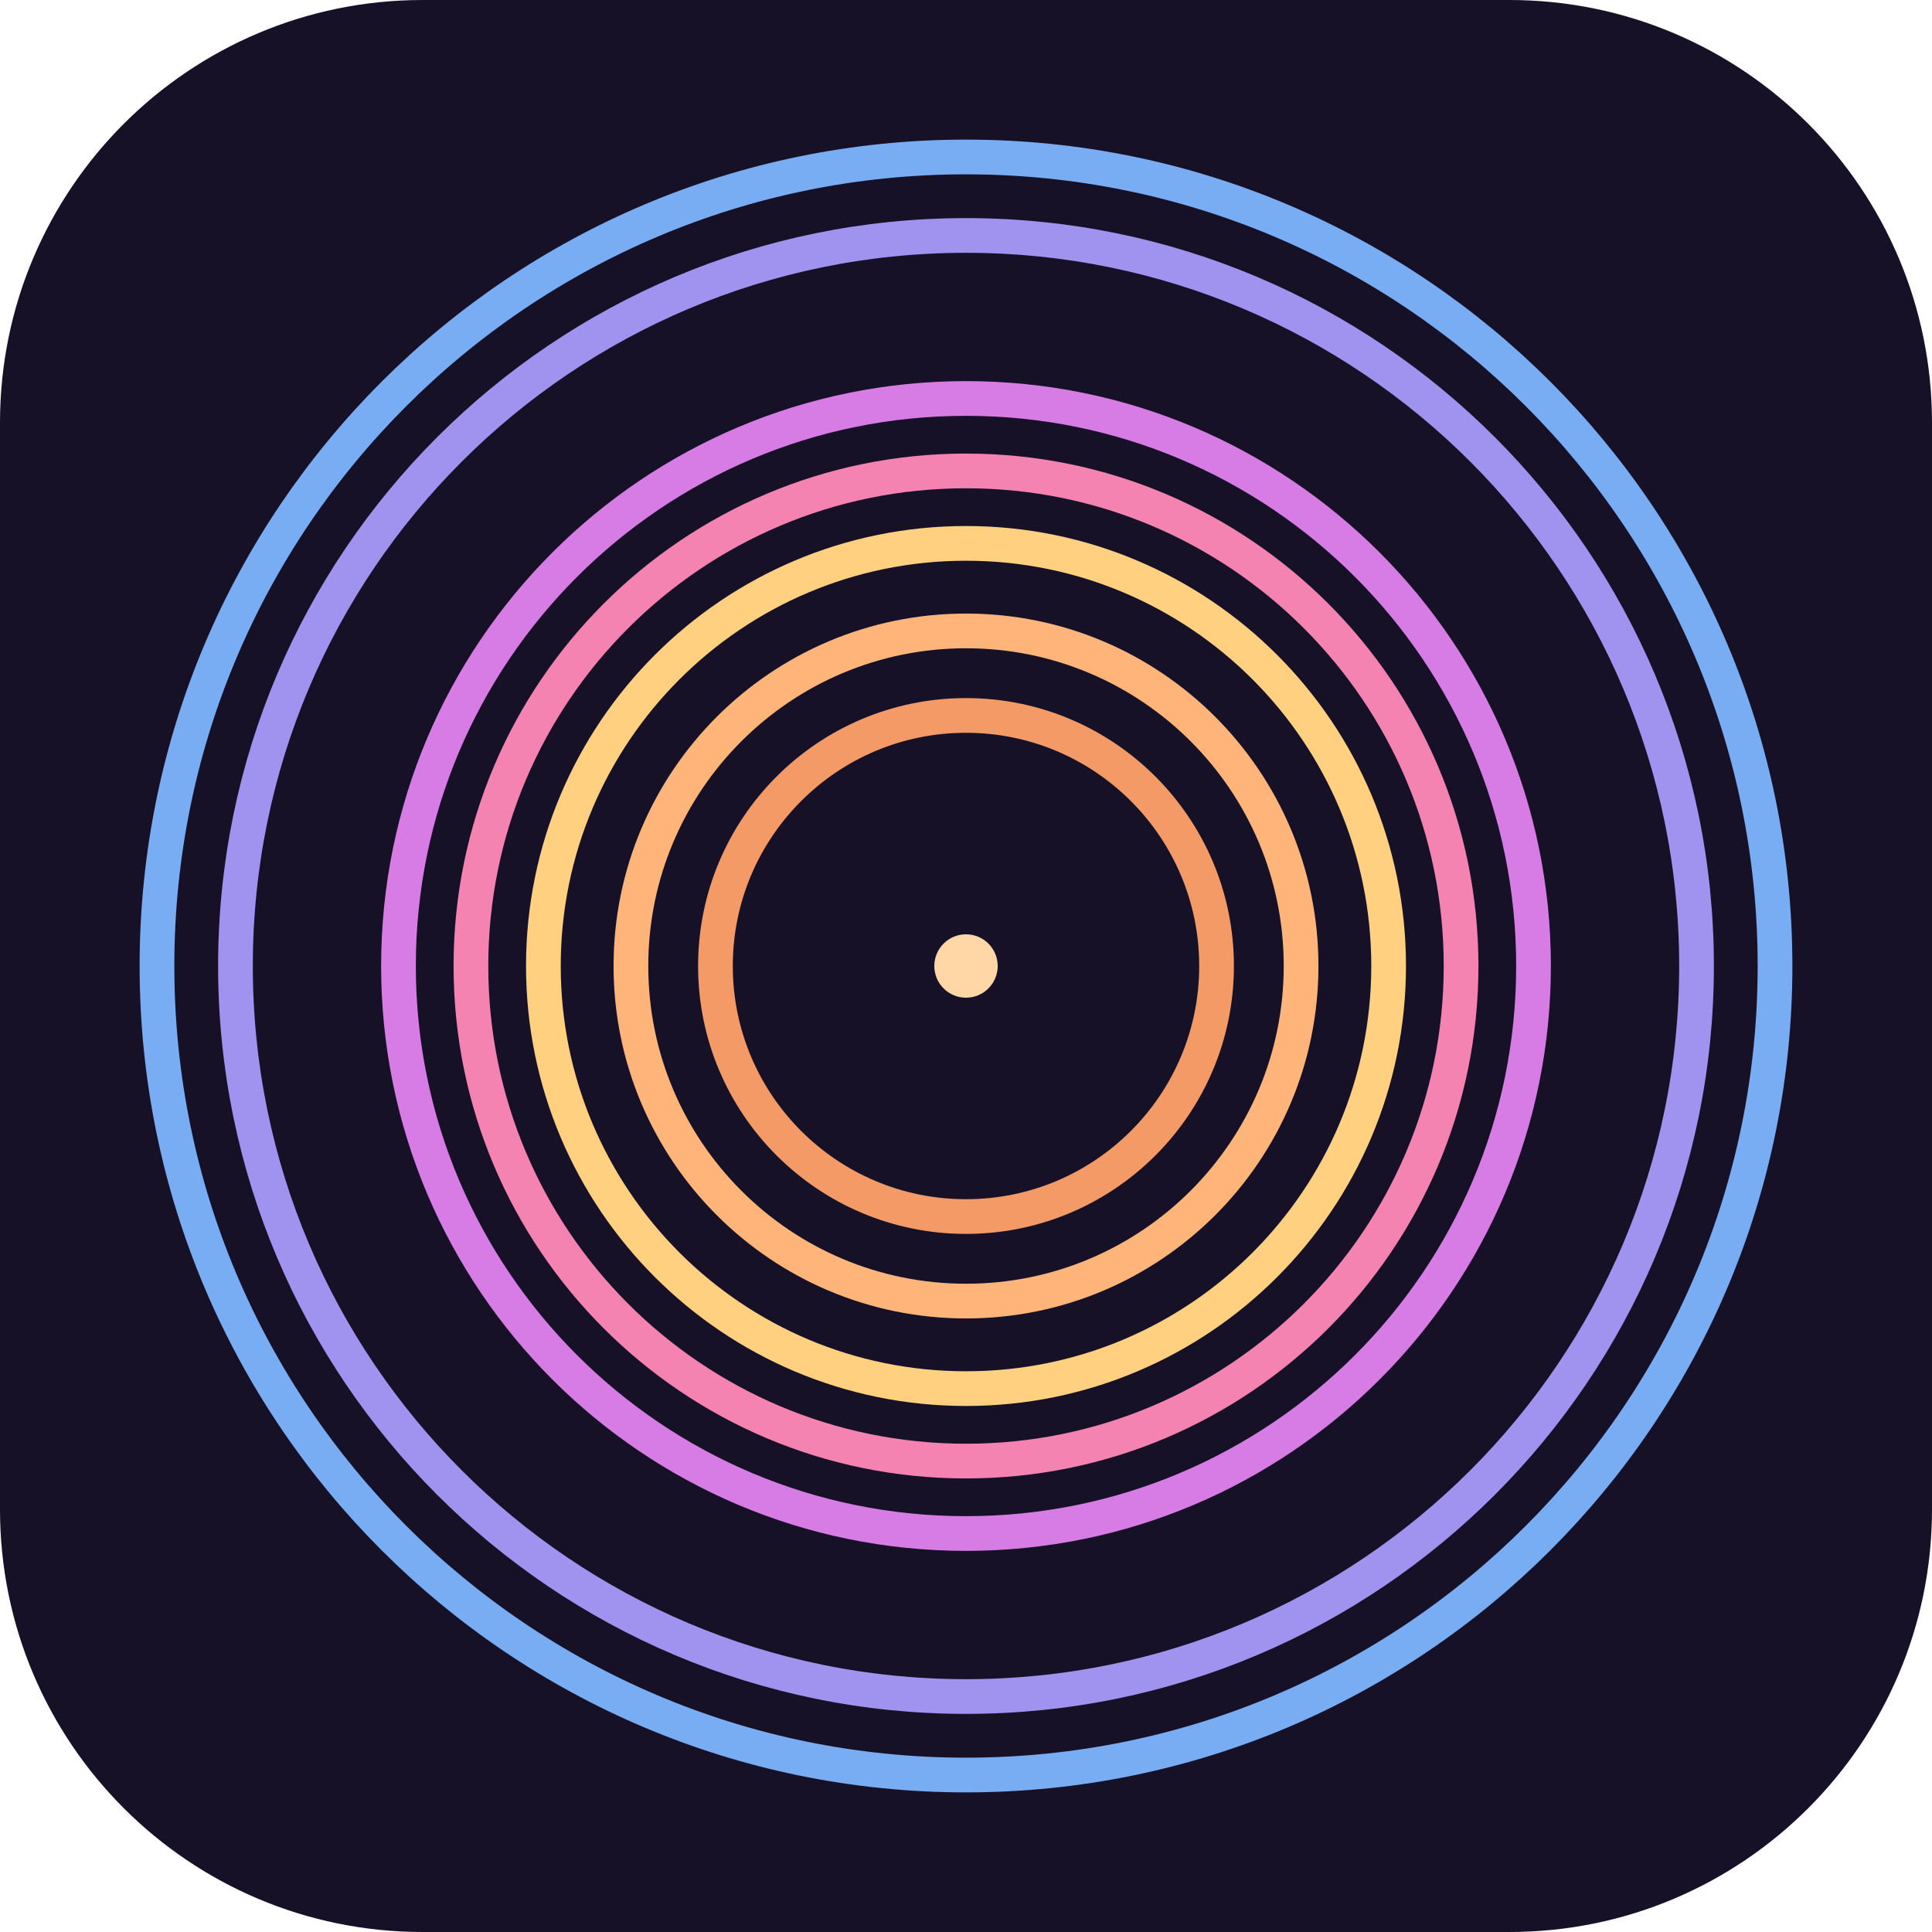
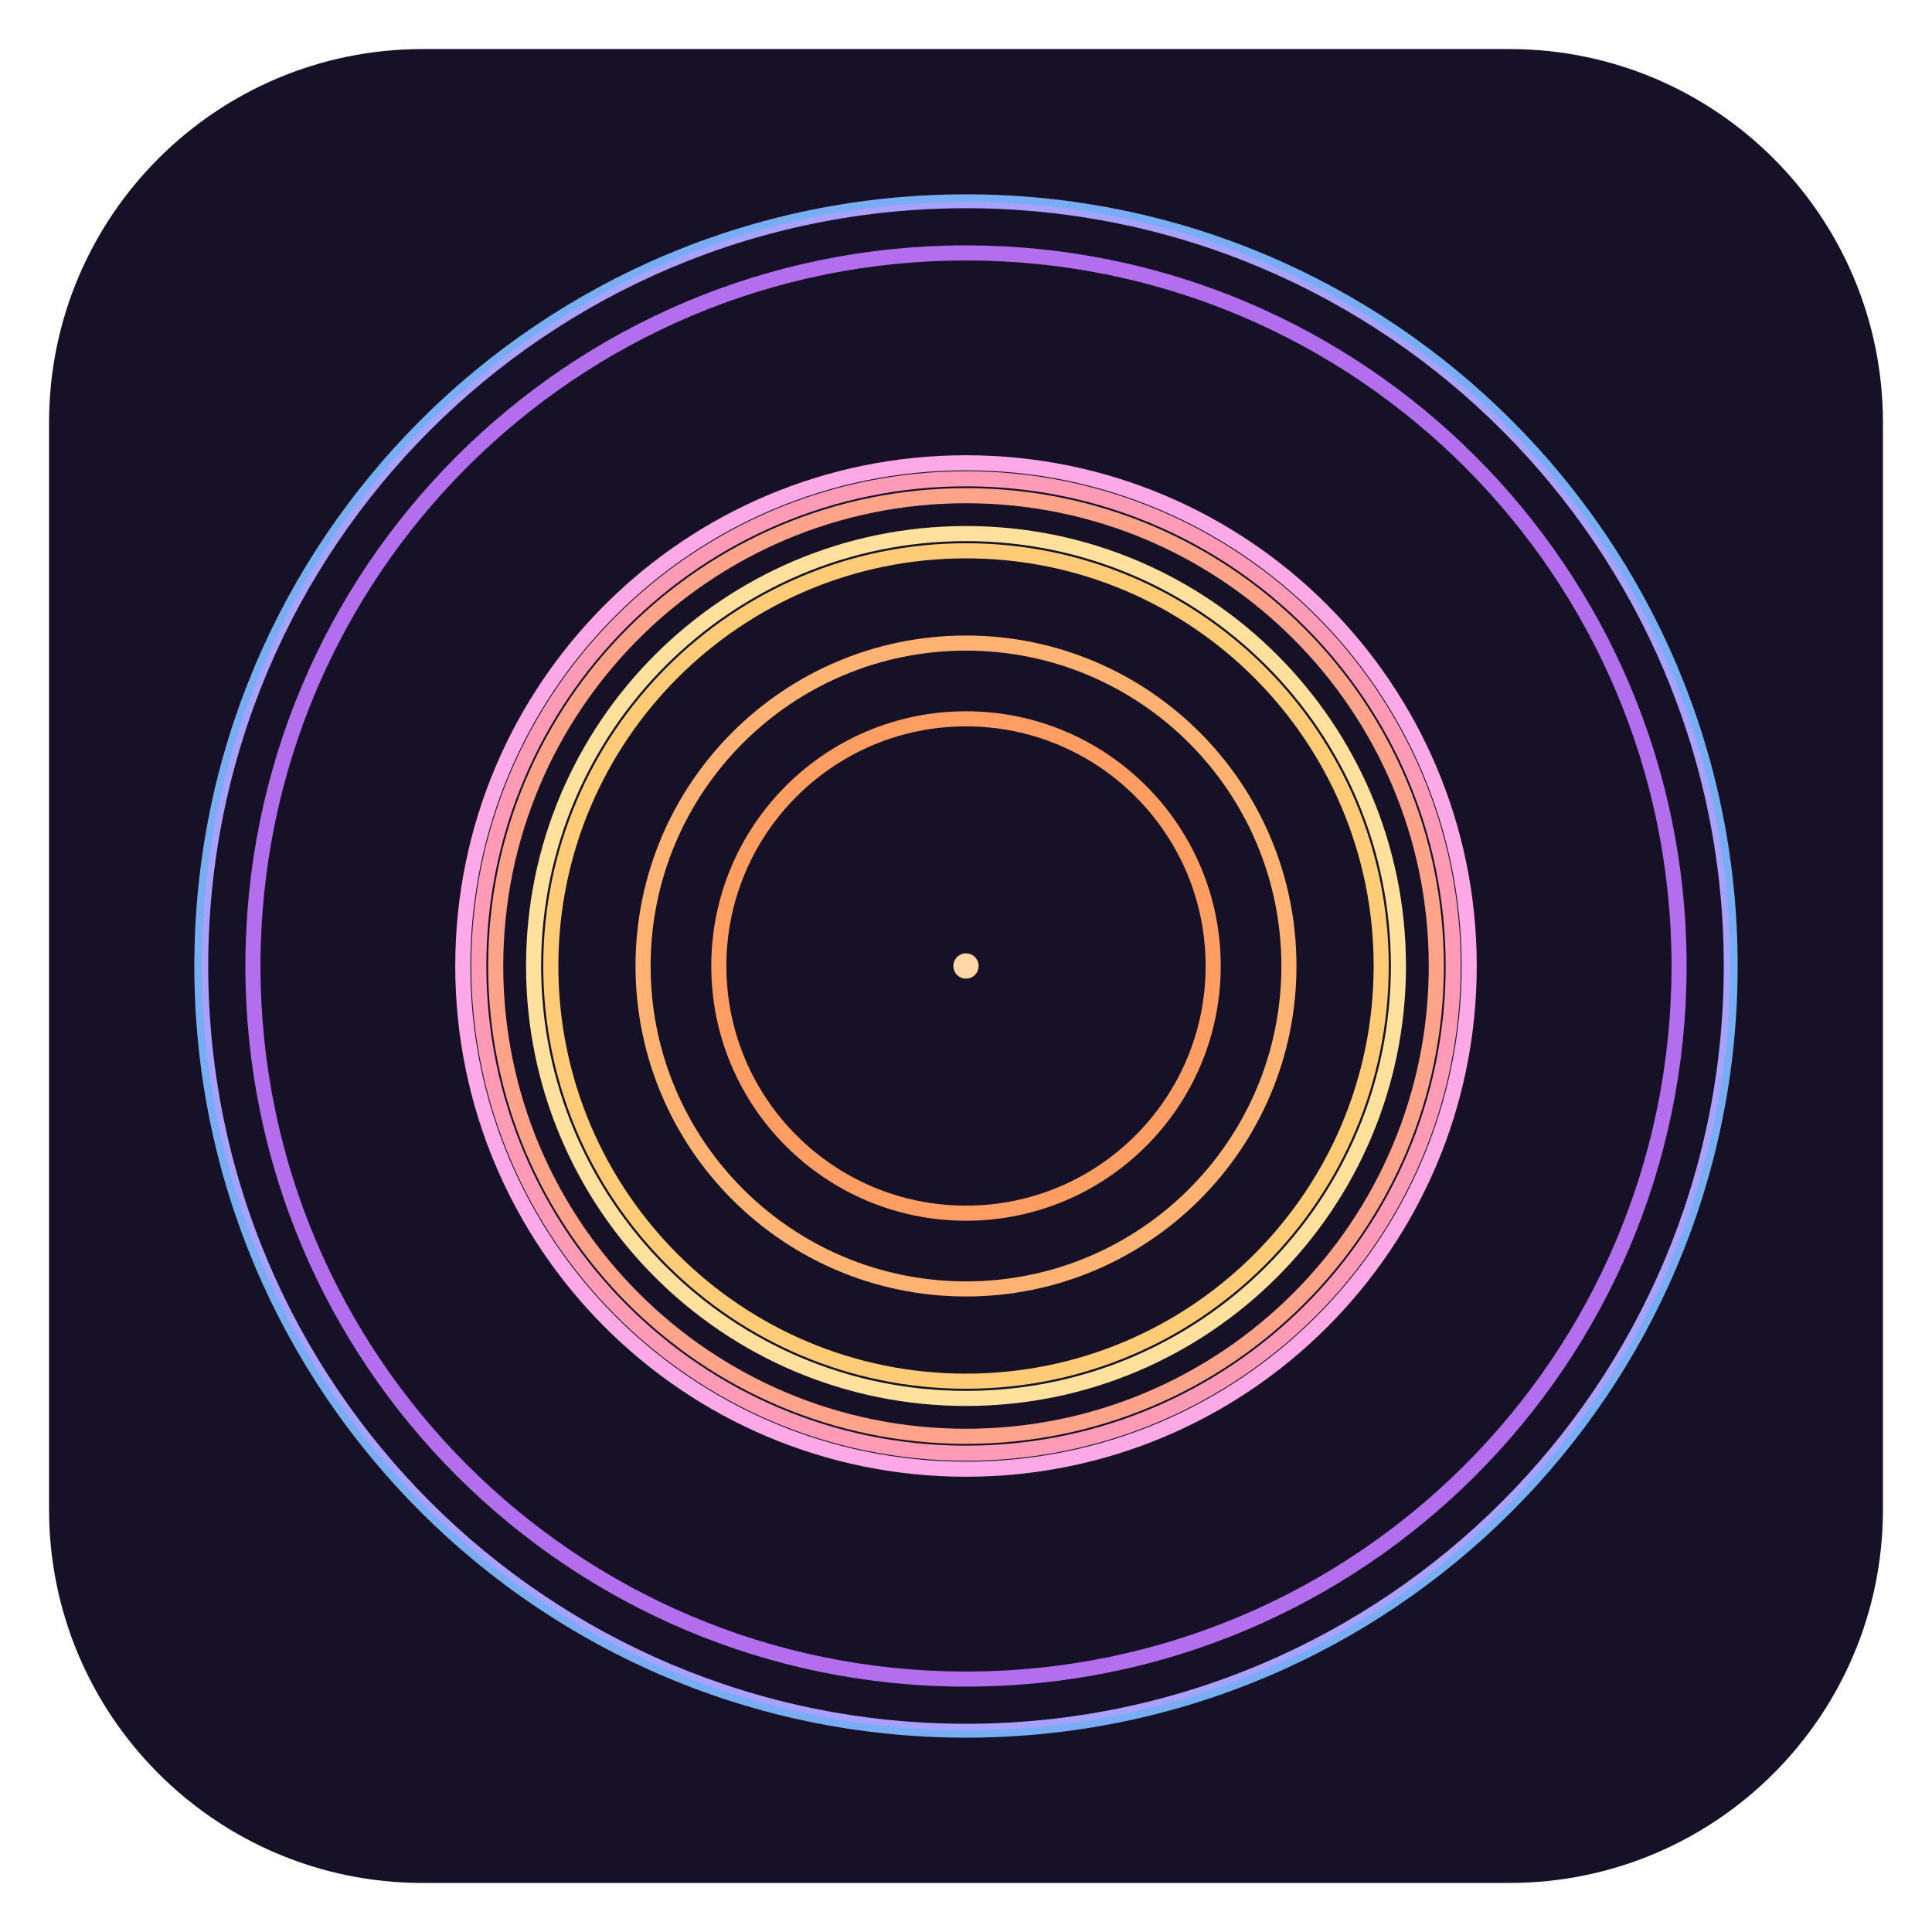
- <svg xmlns="http://www.w3.org/2000/svg" viewBox="0 0 64 64">
-   <rect width="64" height="64" rx="14" fill="#171128" />
-   <g fill="none" stroke-width="1.15">
-     <circle cx="32" cy="32" r="8.3" stroke="#f39a66" />
-     <circle cx="32" cy="32" r="11.1" stroke="#ffb57a" />
-     <circle cx="32" cy="32" r="14.0" stroke="#ffd080" />
-     <circle cx="32" cy="32" r="16.4" stroke="#f483b2" />
-     <circle cx="32" cy="32" r="18.8" stroke="#d77ce4" />
-     <circle cx="32" cy="32" r="24.2" stroke="#a092ef" />
-     <circle cx="32" cy="32" r="26.8" stroke="#78adf4" />
+ <svg xmlns="http://www.w3.org/2000/svg" viewBox="0 0 1024 1024">
+   <rect x="26" y="26" width="972" height="972" rx="198" fill="#171128" />
+   <g fill="none" stroke-width="8">
+     <circle cx="512" cy="512" r="131.009" stroke="#ff9d63" />
+     <circle cx="512" cy="512" r="171.16" stroke="#ffb271" />
+     <circle cx="512" cy="512" r="220.063" stroke="#ffcb77" />
+     <circle cx="512" cy="512" r="229.192" stroke="#ffe19d" />
+     <circle cx="512" cy="512" r="249.268" stroke="#ffa38b" />
+     <circle cx="512" cy="512" r="258.237" stroke="#ff9bb7" />
+     <circle cx="512" cy="512" r="266.707" stroke="#fda9e7" />
+     <circle cx="512" cy="512" r="377.944" stroke="#b36eee" />
+     <circle cx="512" cy="512" r="403.636" stroke="#a8a1ff" stroke-width="4" />
+     <circle cx="512" cy="512" r="407" stroke="#78adf4" stroke-width="4" />
  </g>
-   <circle cx="32" cy="32" r="1.05" fill="#ffd6a6" />
+   <circle cx="512" cy="512" r="6.7" fill="#ffd6a6" />
</svg>
